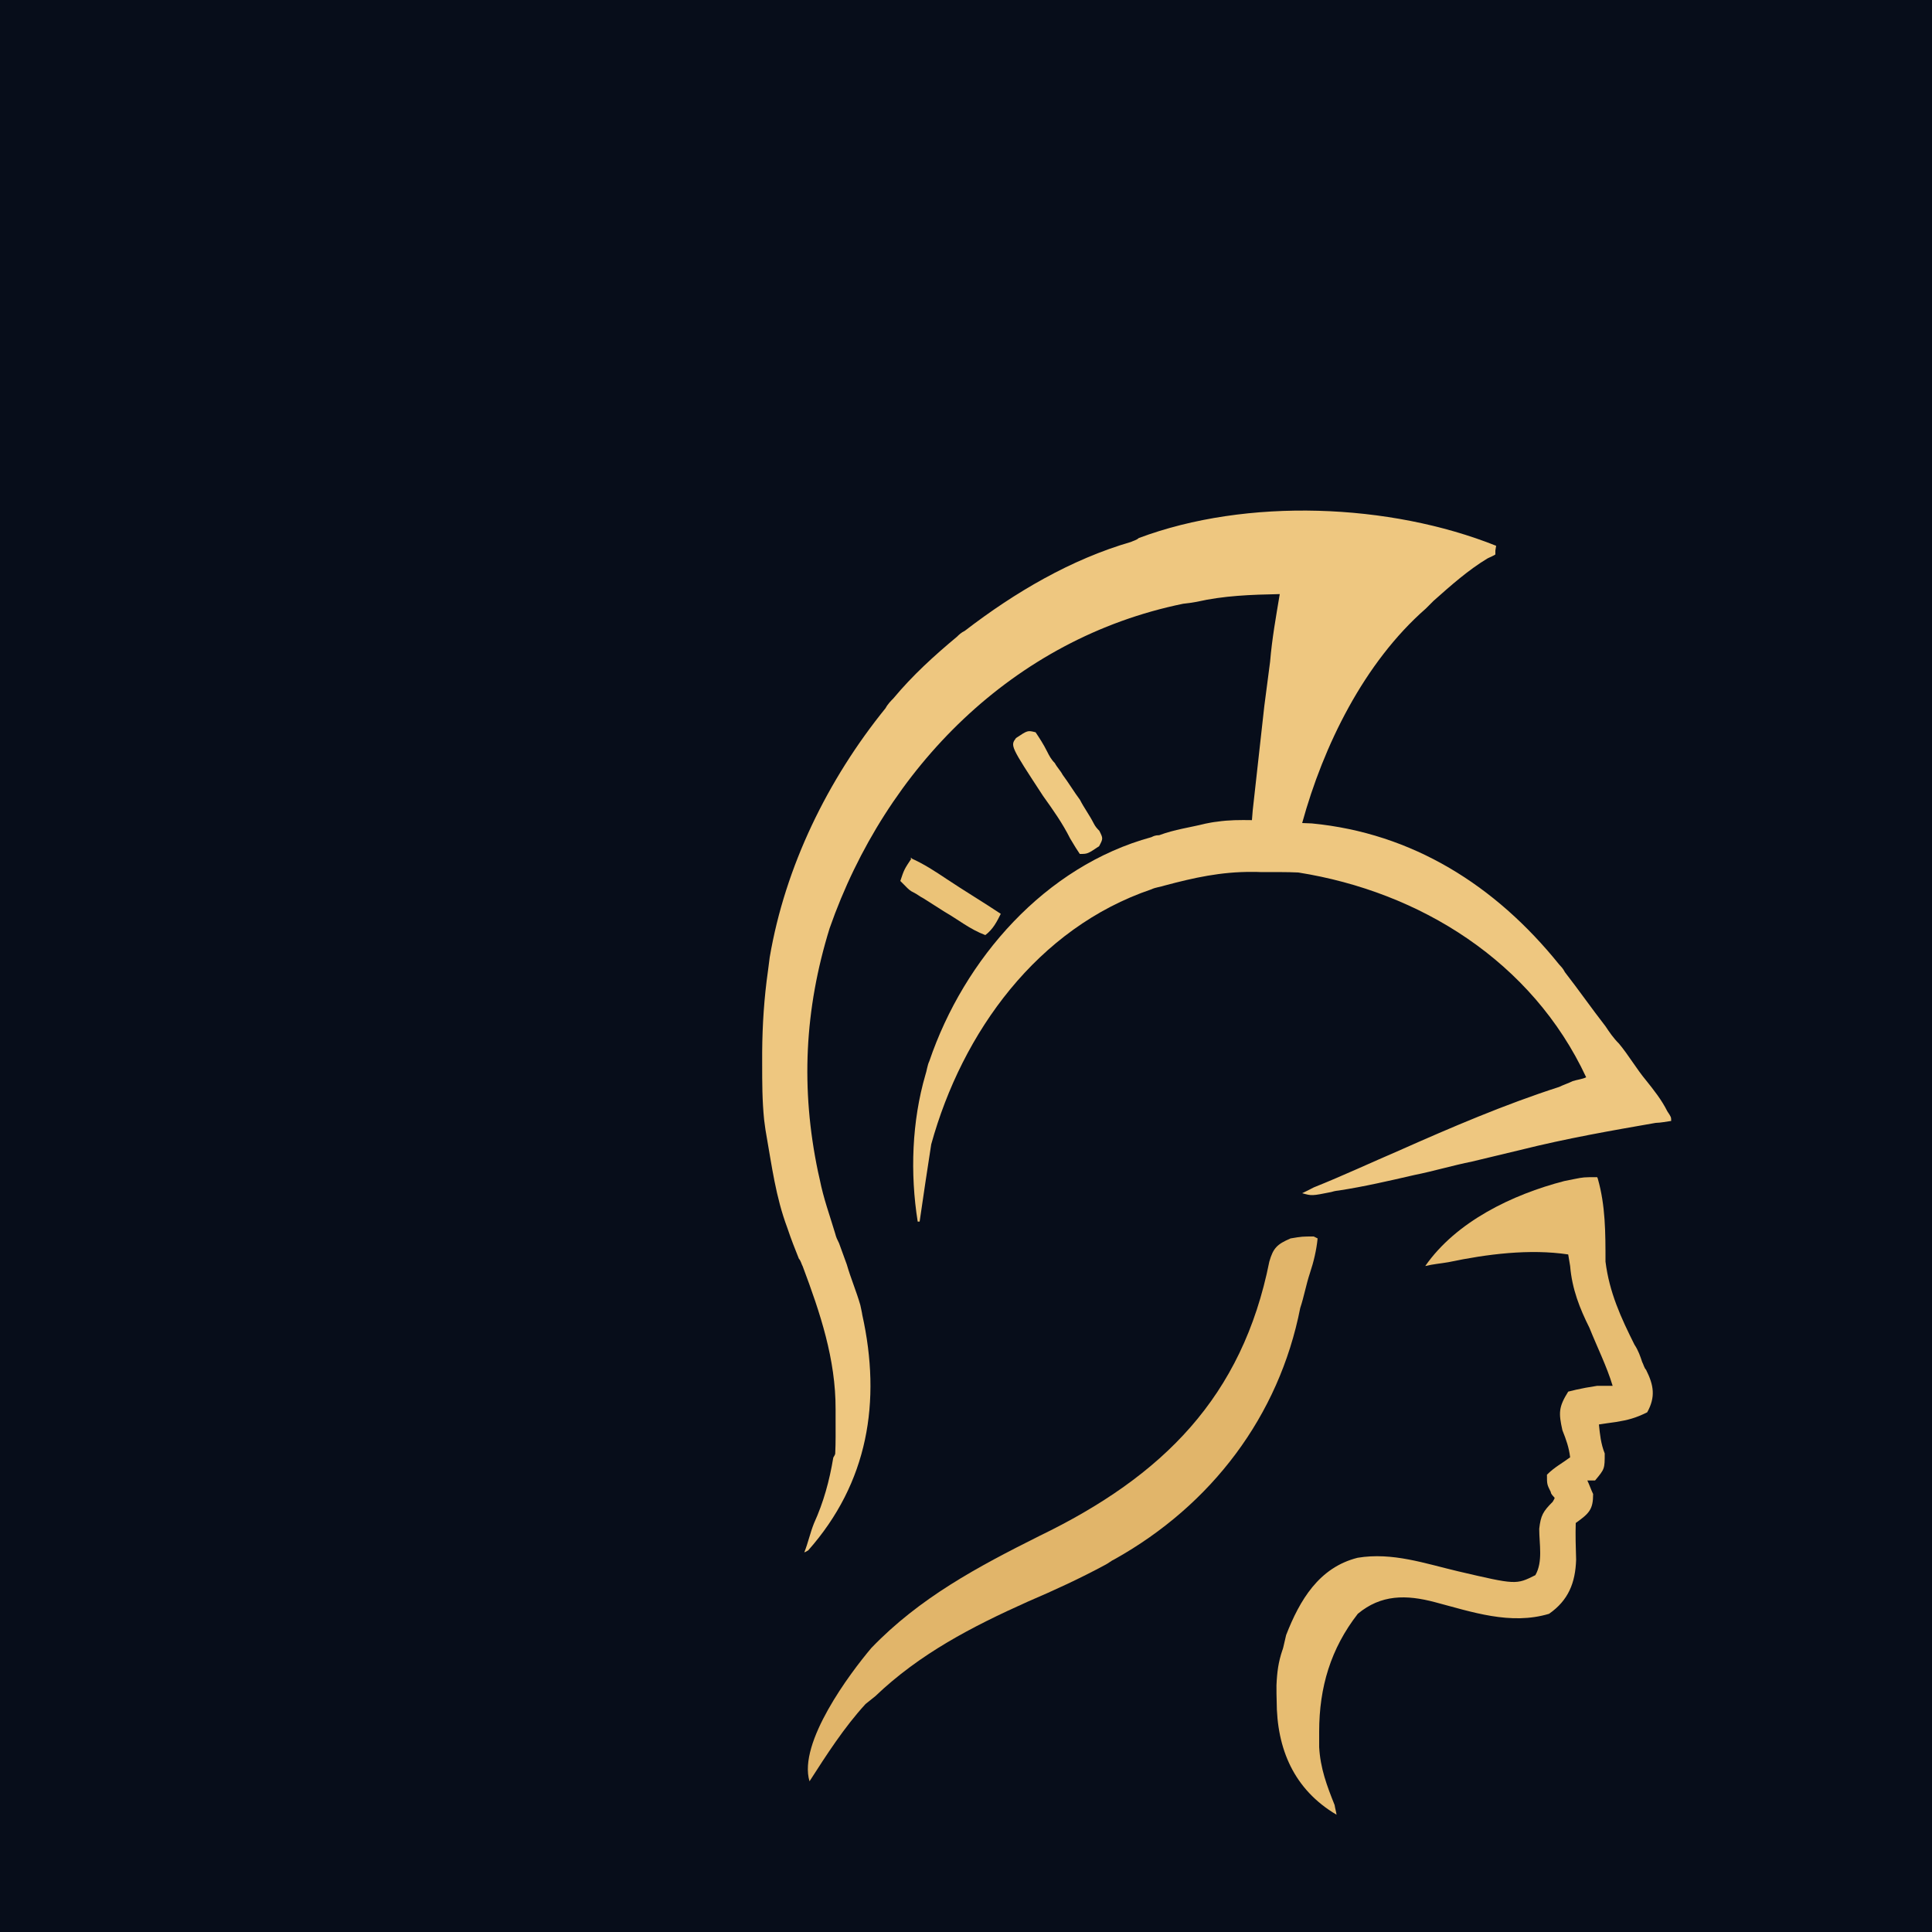
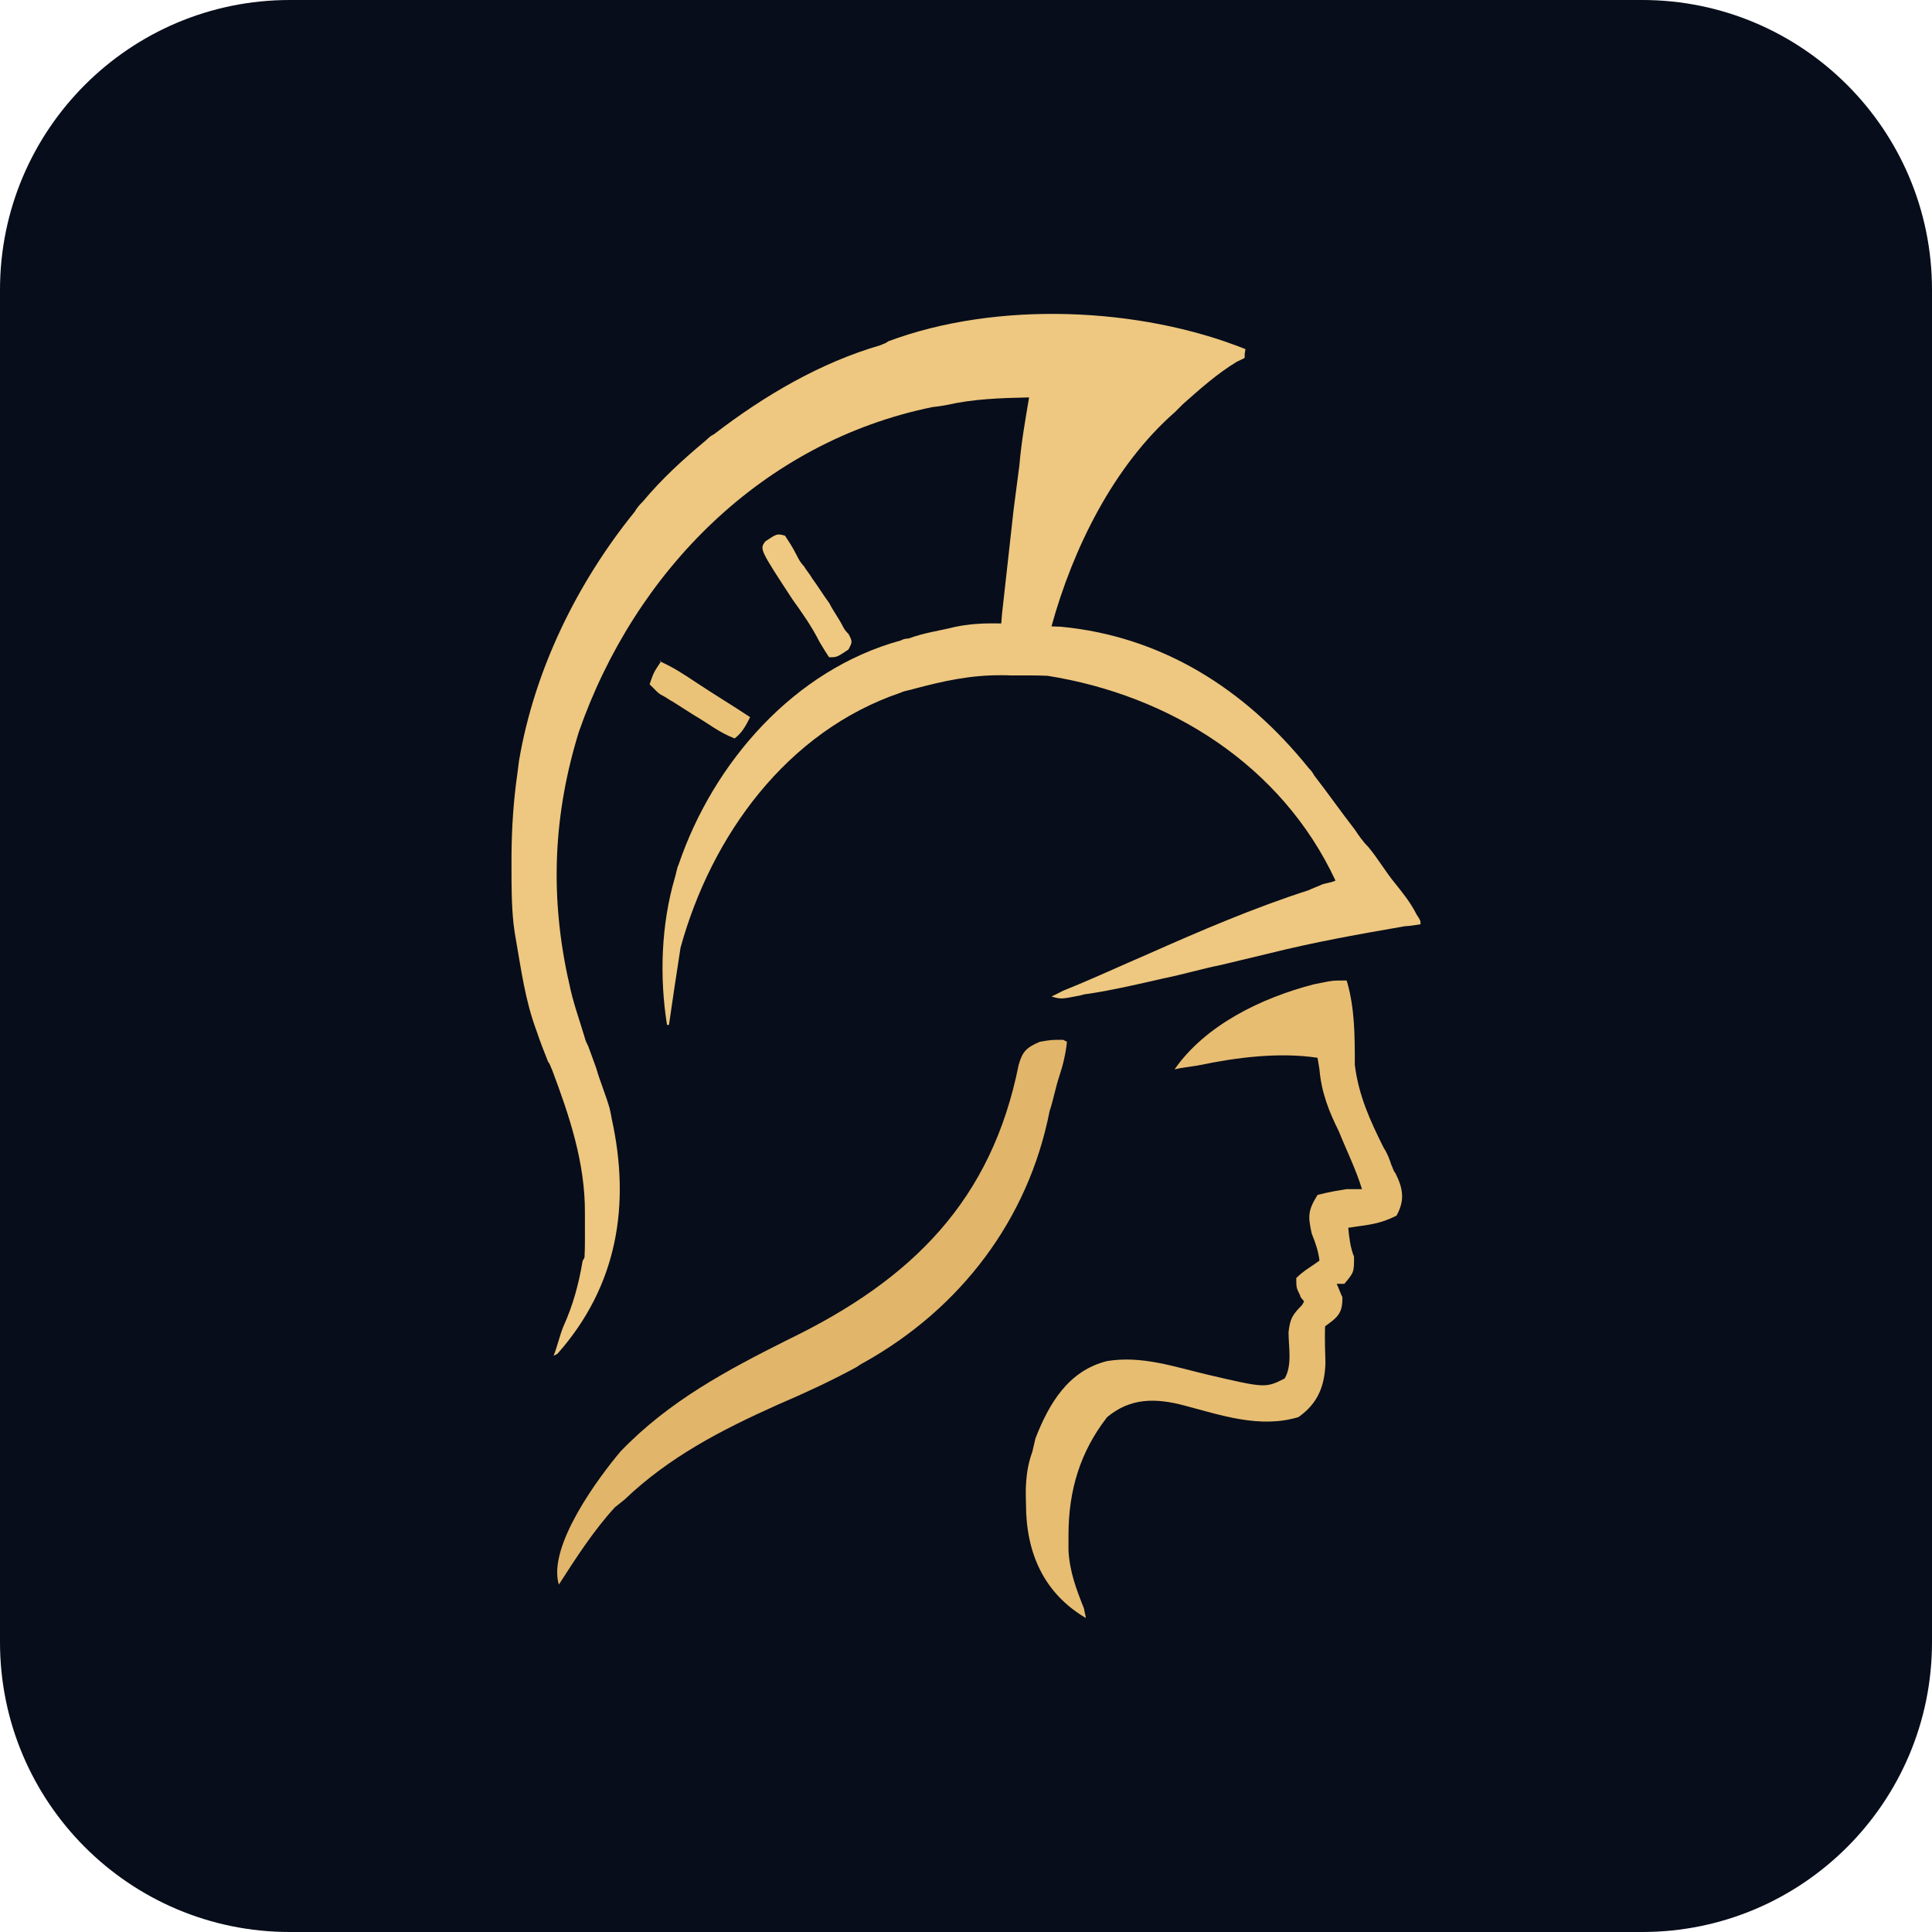
<svg xmlns="http://www.w3.org/2000/svg" version="1.1" viewBox="0 0 1000 1000">
-   <path transform="translate(0)" d="m0 0h1e3v1e3h-1e3v-1e3z" fill="#070D1A" />
-   <path transform="translate(774,285)" d="m0 0v2c-1 0.7-2 1-4 2-10 6-19 14-28 22l-4 4c-32 28-53 71-64 111 2 0.1 4 0.2 5 0.2 52 5 95 32 128 73 0.9 1 2 2 3 4 7 9 14 19 21 28 2 3 4 6 7 9 5 6 9 13 14 19 4 5 8 10 11 16 2 3 2 3 2 5-3 0.4-5 0.9-8 1-23 4-46 8-70 14-8 2-17 4-25 6-10 2-20 5-30 7-13 3-26 6-39 8-2 0.2-3 0.5-4 0.8-10 2-10 2-15 0.6 2-0.9 4-2 6-3 15-6 30-13 44-19 27-12 55-24 83-33 2-1 5-2 7-3 2-0.7 5-1 7-2-28-60-86-96-149-106-6-0.3-13-0.2-19-0.2-2-0.1-3-0.1-5-0.1-16-0.1-30 3-45 7-2 0.7-5 1-7 2-59 20-98 74-114 132-2 13-4 26-6 40h-1c-4-25-3-52 4-76 0.7-2 1-5 2-7 18-53 60-101 115-116 1-0.5 2-1 4-1 8-3 16-4 24-6 2-0.4 4-0.8 6-1 6-0.9 12-0.9 18-0.8 0.1-0.8 0.1-0.8 0.4-5 2-18 4-36 6-54 1-8 2-15 3-23 1-12 3-23 5-35-15 0.3-29 0.8-43 4-2 0.4-5 0.8-7 1-88 18-154 85-183 168-13 42-15 83-6 126l0.9 4c2 10 5 18 8 28 0.5 2 1 3 2 5l4 11c2 7 5 14 7 21 0.4 2 0.9 4 1 5 10 45 3 87-28 122-0.7 0.3-1 0.7-2 1 2-5 3-10 5-15 5-11 8-22 10-34 0.3-0.7 0.7-1 1-2 0.3-6 0.2-12 0.2-18v-5c0.1-26-8-50-17-74-0.6-1-1-3-2-4-2-5-4-10-6-16-6-16-8-32-11-49-0.4-2-0.7-5-1-7-1-10-1-19-1-29v-6c0.1-14 1-28 3-42 0.3-2 0.6-5 0.9-7 8-47 30-92 60-129 1-2 3-4 4-5 10-12 21-22 33-32 1-1 2-2 4-3 26-20 55-37 86-46 1-0.5 3-1 4-2 56-21 130-18 185 4z" fill="#EEC780" />
-   <path transform="translate(827,610)" d="m0 0c4 14 4 28 4 43 2 16 8 29 15 43 2 3 3 6 4 9 0.6 1 1 3 2 4 4 8 5 14 0.6 22-6 3-10 4-16 5-2 0.2-3 0.5-5 0.7-1 0.2-3 0.4-4 0.6 0.5 5 1 10 3 15 0 8 0 8-5 14h-4c1 2 2 5 3 7 0 8-2 10-9 15-0.2 6 0 13 0.2 19-0.4 12-4 21-14 28-20 6-40-1-59-6-15-4-28-4-40 6-14 18-20 38-20 61v8c0.6 11 4 20 8 30 0.3 2 0.7 3 1 5-22-13-31-34-31-59-0.1-2-0.1-5-0.1-8 0.3-7 1-12 3-18 0.4-1 0.4-1 2-8 7-18 17-35 37-40 18-3 35 3 52 7 30 7 30 7 40 2 4-7 2-16 2-24 0.8-7 2-9 7-14 0.3-0.7 0.7-1 1-2-0.8-1-2-2-2-3-2-4-2-4-2-9 4-4 8-6 12-9-0.6-5-2-9-4-14-2-9-2-12 3-20 4-1 4-1 9-2 1-0.2 1-0.2 6-1h8c-3-10-8-20-12-30-5-10-9-20-10-32-0.3-2-0.7-4-1-6-20-3-42-0.2-62 4-4 0.7-8 1-12 2 16-23 45-37 72-44 2-0.4 4-0.8 5-1 5-1 5-1 12-1z" fill="#E7BD72" />
-   <path transform="translate(682,641)" d="m0 0c-0.6 6-2 12-4 18s-3 12-5 18c-11 56-46 102-96 130-2 0.9-3 2-5 3-13 7-26 13-40 19-29 13-56 27-79 49l-5 4c-11 12-20 26-29 40-6-20 21-56 32-69 25-26 55-42 87-58 64-31 105-72 119-142 2-7 4-9 11-12 6-1 6-1 12-1z" fill="#E1B56A" />
-   <path transform="translate(536,379)" d="m0 0c2 3 4 6 6 10 1 2 2 4 4 6 1 2 3 4 4 6 3 4 6 9 9 13 2 4 5 8 7 12 1 2 2 3 3 4 2 4 2 4-0.1 8-6 4-6 4-10 4-2-3-2-3-5-8-4-8-9-15-14-22-17-26-17-26-14-30 6-4 6-4 10-3z" fill="#EFC981" />
-   <path transform="translate(471,444)" d="m0 0c7 3 13 7 19 11 9 6 19 12 28 18-2 4-4 8-8 11-8-3-14-8-21-12l-11-7c-2-1-3-2-5-3-2-0.9-3-2-4-3l-3-3c2-6 2-6 6-12z" fill="#EBC378" />
+   <rect x="0" y="0" width="1000" height="1000" rx="150" ry="150" fill="#070D1A" />
+   <g transform="translate(-129.75,-101.8)">
+     <path transform="translate(774,285)" d="m0 0v2c-1 0.7-2 1-4 2-10 6-19 14-28 22l-4 4c-32 28-53 71-64 111 2 0.1 4 0.2 5 0.2 52 5 95 32 128 73 0.9 1 2 2 3 4 7 9 14 19 21 28 2 3 4 6 7 9 5 6 9 13 14 19 4 5 8 10 11 16 2 3 2 3 2 5-3 0.4-5 0.9-8 1-23 4-46 8-70 14-8 2-17 4-25 6-10 2-20 5-30 7-13 3-26 6-39 8-2 0.2-3 0.5-4 0.8-10 2-10 2-15 0.6 2-0.9 4-2 6-3 15-6 30-13 44-19 27-12 55-24 83-33 2-1 5-2 7-3 2-0.7 5-1 7-2-28-60-86-96-149-106-6-0.3-13-0.2-19-0.2-2-0.1-3-0.1-5-0.1-16-0.1-30 3-45 7-2 0.7-5 1-7 2-59 20-98 74-114 132-2 13-4 26-6 40h-1c-4-25-3-52 4-76 0.7-2 1-5 2-7 18-53 60-101 115-116 1-0.5 2-1 4-1 8-3 16-4 24-6 2-0.4 4-0.8 6-1 6-0.9 12-0.9 18-0.8 0.1-0.8 0.1-0.8 0.4-5 2-18 4-36 6-54 1-8 2-15 3-23 1-12 3-23 5-35-15 0.3-29 0.8-43 4-2 0.4-5 0.8-7 1-88 18-154 85-183 168-13 42-15 83-6 126l0.9 4c2 10 5 18 8 28 0.5 2 1 3 2 5l4 11c2 7 5 14 7 21 0.4 2 0.9 4 1 5 10 45 3 87-28 122-0.7 0.3-1 0.7-2 1 2-5 3-10 5-15 5-11 8-22 10-34 0.3-0.7 0.7-1 1-2 0.3-6 0.2-12 0.2-18v-5c0.1-26-8-50-17-74-0.6-1-1-3-2-4-2-5-4-10-6-16-6-16-8-32-11-49-0.4-2-0.7-5-1-7-1-10-1-19-1-29v-6c0.1-14 1-28 3-42 0.3-2 0.6-5 0.9-7 8-47 30-92 60-129 1-2 3-4 4-5 10-12 21-22 33-32 1-1 2-2 4-3 26-20 55-37 86-46 1-0.5 3-1 4-2 56-21 130-18 185 4z" fill="#EEC780" />
+     <path transform="translate(827,610)" d="m0 0c4 14 4 28 4 43 2 16 8 29 15 43 2 3 3 6 4 9 0.6 1 1 3 2 4 4 8 5 14 0.6 22-6 3-10 4-16 5-2 0.2-3 0.5-5 0.7-1 0.2-3 0.4-4 0.6 0.5 5 1 10 3 15 0 8 0 8-5 14h-4c1 2 2 5 3 7 0 8-2 10-9 15-0.2 6 0 13 0.2 19-0.4 12-4 21-14 28-20 6-40-1-59-6-15-4-28-4-40 6-14 18-20 38-20 61v8c0.6 11 4 20 8 30 0.3 2 0.7 3 1 5-22-13-31-34-31-59-0.1-2-0.1-5-0.1-8 0.3-7 1-12 3-18 0.4-1 0.4-1 2-8 7-18 17-35 37-40 18-3 35 3 52 7 30 7 30 7 40 2 4-7 2-16 2-24 0.8-7 2-9 7-14 0.3-0.7 0.7-1 1-2-0.8-1-2-2-2-3-2-4-2-4-2-9 4-4 8-6 12-9-0.6-5-2-9-4-14-2-9-2-12 3-20 4-1 4-1 9-2 1-0.2 1-0.2 6-1h8c-3-10-8-20-12-30-5-10-9-20-10-32-0.3-2-0.7-4-1-6-20-3-42-0.2-62 4-4 0.7-8 1-12 2 16-23 45-37 72-44 2-0.4 4-0.8 5-1 5-1 5-1 12-1z" fill="#E7BD72" />
+     <path transform="translate(682,641)" d="m0 0c-0.6 6-2 12-4 18s-3 12-5 18c-11 56-46 102-96 130-2 0.9-3 2-5 3-13 7-26 13-40 19-29 13-56 27-79 49l-5 4c-11 12-20 26-29 40-6-20 21-56 32-69 25-26 55-42 87-58 64-31 105-72 119-142 2-7 4-9 11-12 6-1 6-1 12-1z" fill="#E1B56A" />
+     <path transform="translate(536,379)" d="m0 0c2 3 4 6 6 10 1 2 2 4 4 6 1 2 3 4 4 6 3 4 6 9 9 13 2 4 5 8 7 12 1 2 2 3 3 4 2 4 2 4-0.1 8-6 4-6 4-10 4-2-3-2-3-5-8-4-8-9-15-14-22-17-26-17-26-14-30 6-4 6-4 10-3z" fill="#EFC981" />
+     <path transform="translate(471,444)" d="m0 0c7 3 13 7 19 11 9 6 19 12 28 18-2 4-4 8-8 11-8-3-14-8-21-12l-11-7c-2-1-3-2-5-3-2-0.9-3-2-4-3l-3-3c2-6 2-6 6-12z" fill="#EBC378" />
+   </g>
</svg>
